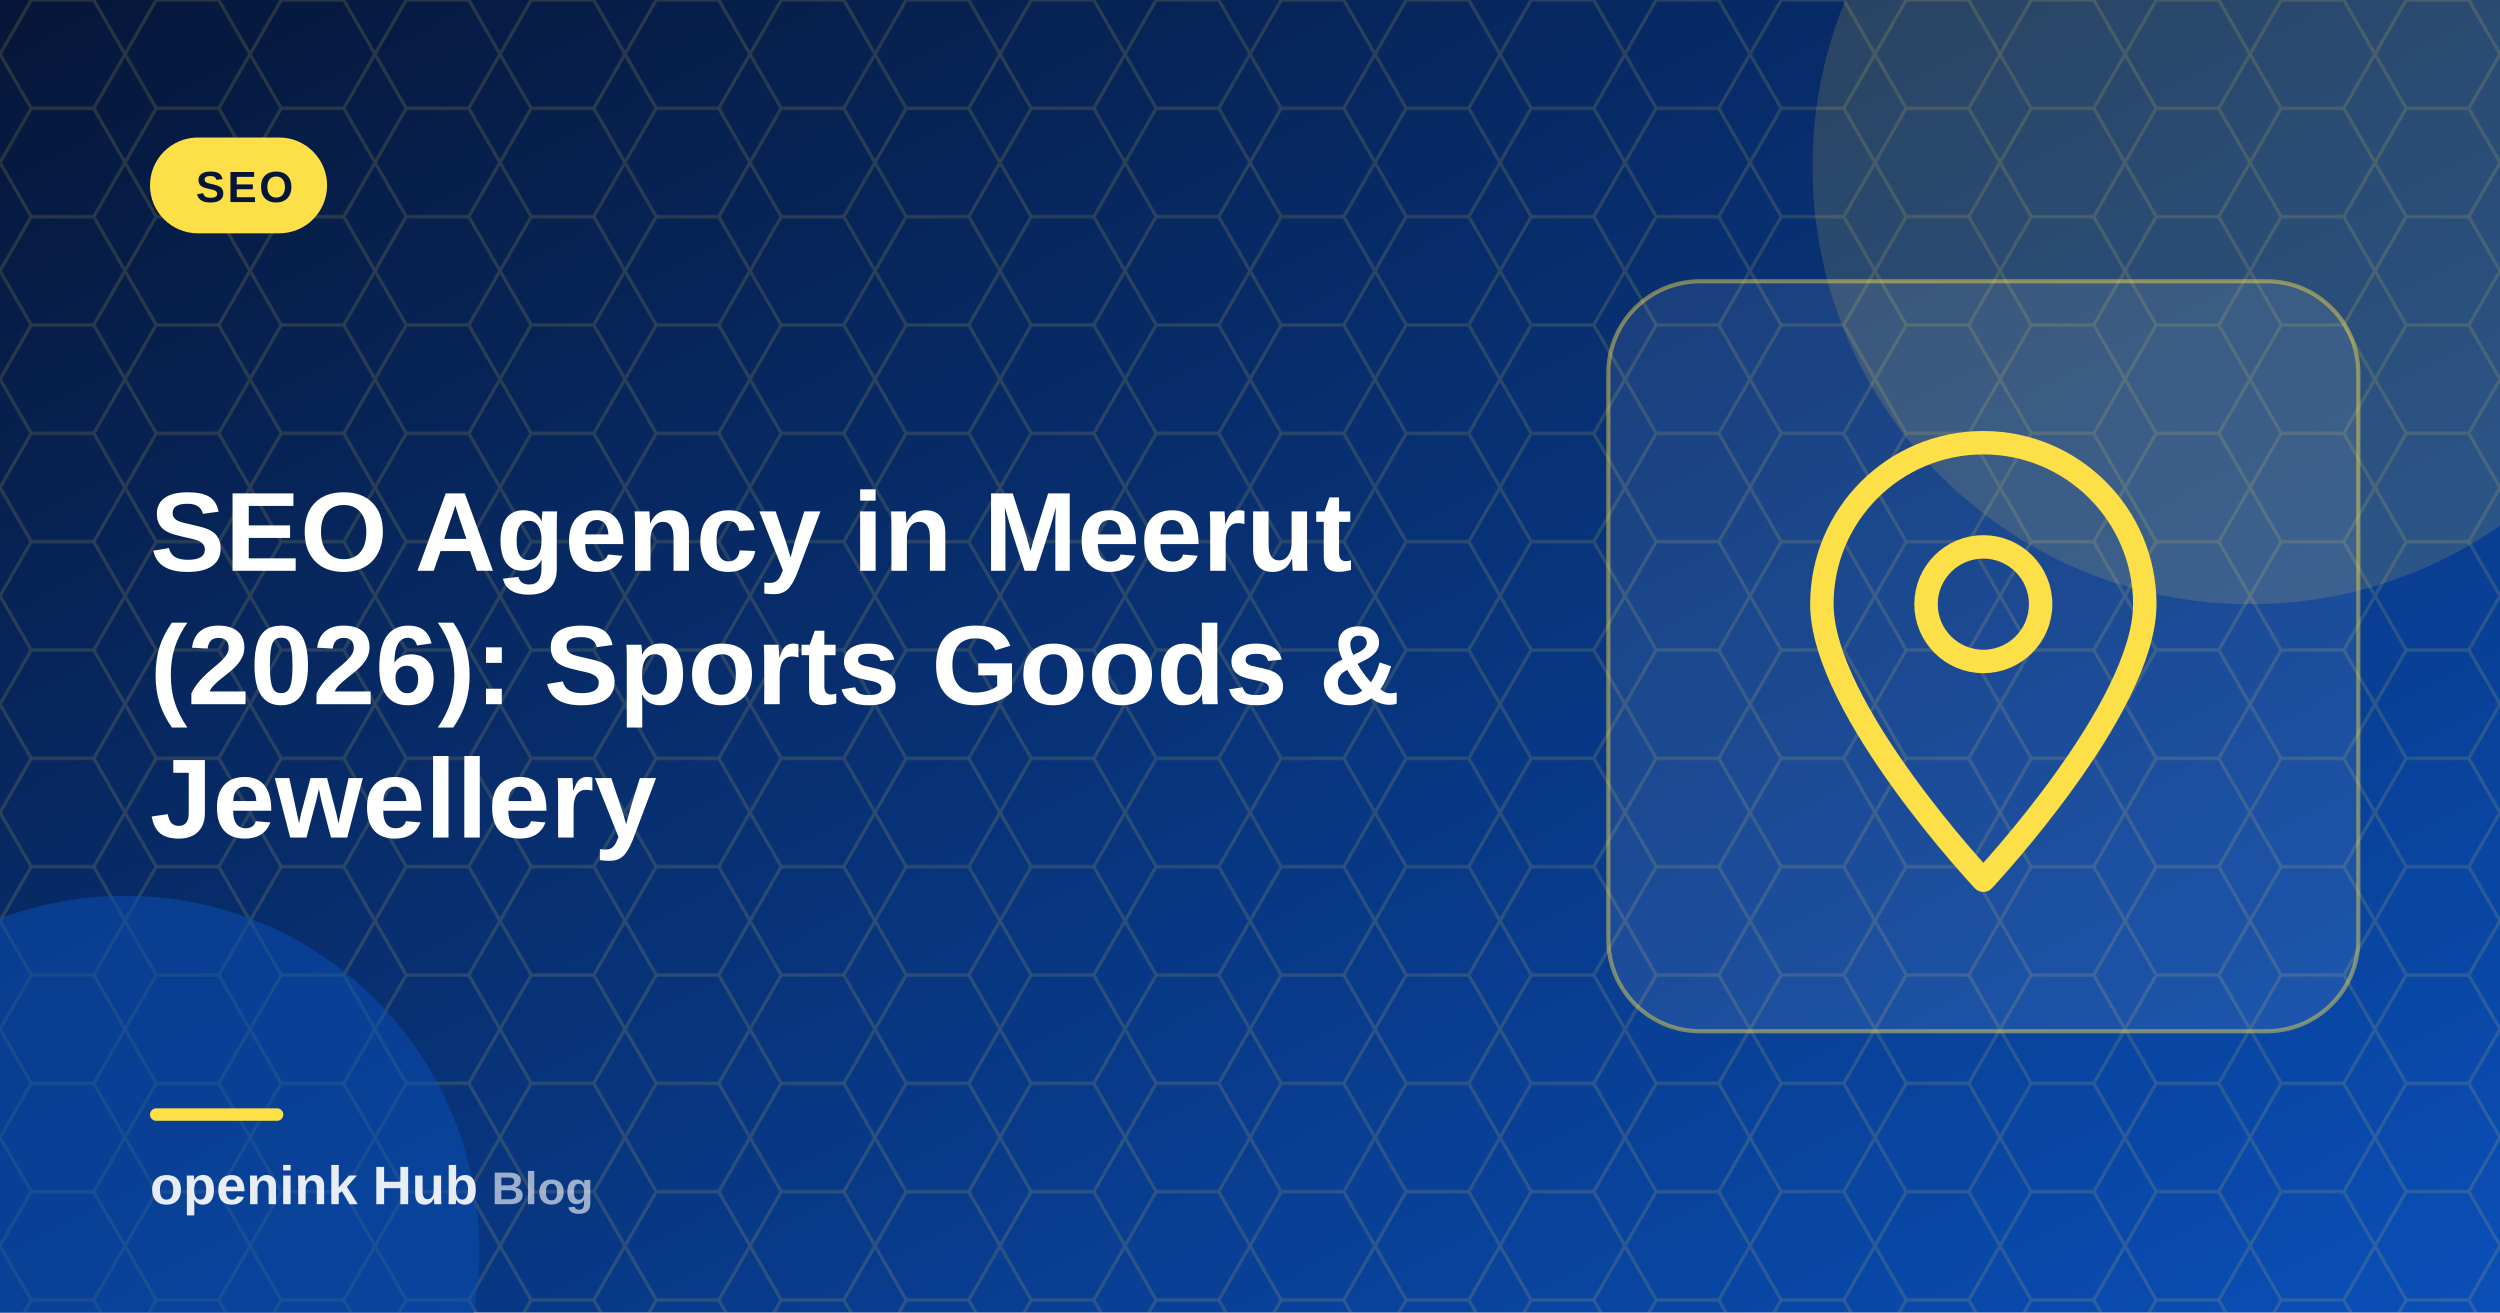
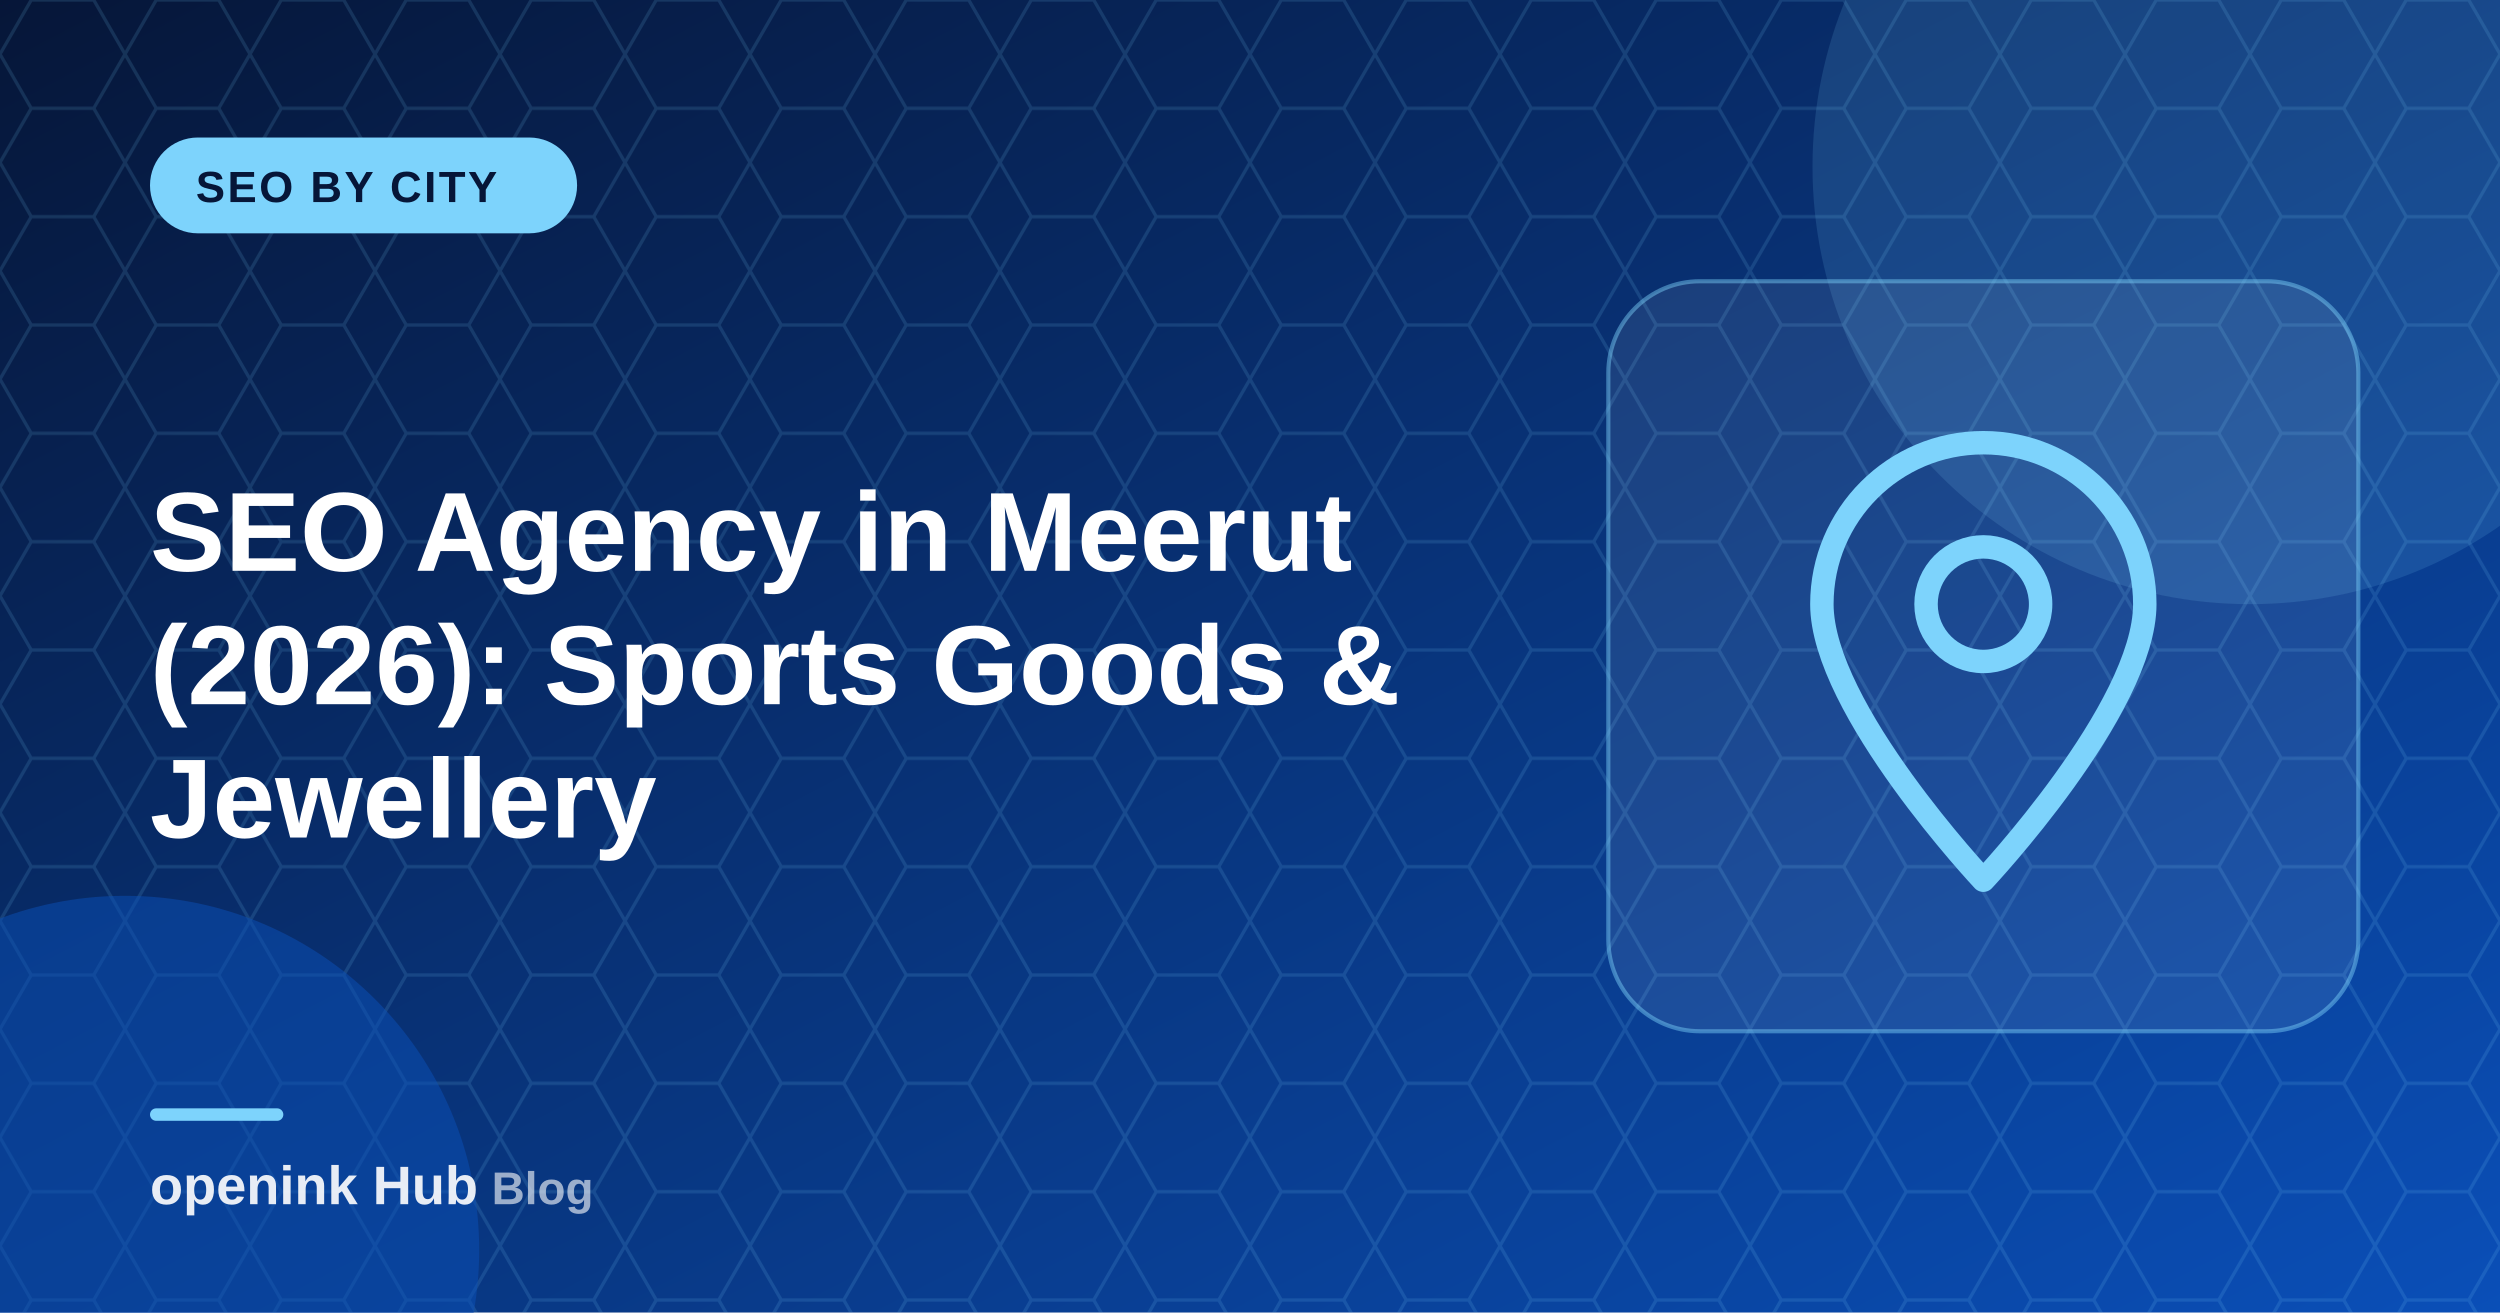
<svg xmlns="http://www.w3.org/2000/svg" width="1200" height="630" viewBox="0 0 1200 630" role="img" aria-label="SEO Agency in Meerut (2026): Sports Goods &amp; Jewellery">
  <defs>
    <linearGradient id="g" x1="0" y1="0" x2="1" y2="1">
      <stop offset="0" stop-color="#061638" />
      <stop offset="1" stop-color="#0a4fb8" />
    </linearGradient>
    <pattern id="p" width="60" height="52" patternUnits="userSpaceOnUse">
-       <path d="M15 0h30l15 26-15 26H15L0 26Z" fill="none" stroke="#fde047" stroke-width="1.6" />
+       <path d="M15 0h30l15 26-15 26H15L0 26Z" fill="none" stroke="#7dd3fc" stroke-width="1.6" />
    </pattern>
-     <style>.ic{fill:none;stroke:#fde047;stroke-width:9;stroke-linecap:round;stroke-linejoin:round}.ic .f{fill:#fde047;stroke:none}</style>
+     <style>.ic{fill:none;stroke:#7dd3fc;stroke-width:9;stroke-linecap:round;stroke-linejoin:round}.ic .f{fill:#7dd3fc;stroke:none}</style>
  </defs>
  <rect width="1200" height="630" fill="url(#g)" />
  <rect width="1200" height="630" fill="url(#p)" opacity=".14" />
-   <circle cx="1080" cy="80" r="210" fill="#fde047" opacity=".14" />
+   <circle cx="1080" cy="80" r="210" fill="#7dd3fc" opacity=".14" />
  <circle cx="60" cy="600" r="170" fill="#0a4fb8" opacity=".5" />
-   <rect x="772" y="135" width="360" height="360" rx="44" fill="#fff" fill-opacity=".08" stroke="#fde047" stroke-opacity=".45" stroke-width="2" />
+   <rect x="772" y="135" width="360" height="360" rx="44" fill="#fff" fill-opacity=".08" stroke="#7dd3fc" stroke-opacity=".45" stroke-width="2" />
  <g class="ic" transform="translate(827 190) scale(1.25)">
    <path d="M100 186S38 120 38 80a62 62 0 0 1 124 0c0 40-62 106-62 106Z" />
    <circle cx="100" cy="80" r="22" />
  </g>
-   <rect x="72" y="66" width="85" height="46" rx="23" fill="#fde047" />
-   <text x="94" y="97" fill="#061638" font-family="Segoe UI,Arial,sans-serif" font-size="21" font-weight="700" letter-spacing="1.2">SEO</text>
+   <rect x="72" y="66" width="205" height="46" rx="23" fill="#7dd3fc" />
+   <text x="94" y="97" fill="#061638" font-family="Segoe UI,Arial,sans-serif" font-size="21" font-weight="700" letter-spacing="1.2">SEO BY CITY</text>
  <text x="72" y="274" fill="#fff" font-family="Segoe UI,Arial,sans-serif" font-size="54" font-weight="800">SEO Agency in Meerut</text>
  <text x="72" y="338" fill="#fff" font-family="Segoe UI,Arial,sans-serif" font-size="54" font-weight="800">(2026): Sports Goods &amp;</text>
  <text x="72" y="402" fill="#fff" font-family="Segoe UI,Arial,sans-serif" font-size="54" font-weight="800">Jewellery</text>
-   <rect x="72" y="532" width="64" height="6" rx="3" fill="#fde047" />
+   <rect x="72" y="532" width="64" height="6" rx="3" fill="#7dd3fc" />
  <text x="72" y="578" fill="#fff" fill-opacity=".9" font-family="Segoe UI,Arial,sans-serif" font-size="26" font-weight="700">openink Hub</text>
  <text x="236" y="578" fill="#fff" fill-opacity=".6" font-family="Segoe UI,Arial,sans-serif" font-size="22" font-weight="600">Blog</text>
</svg>
